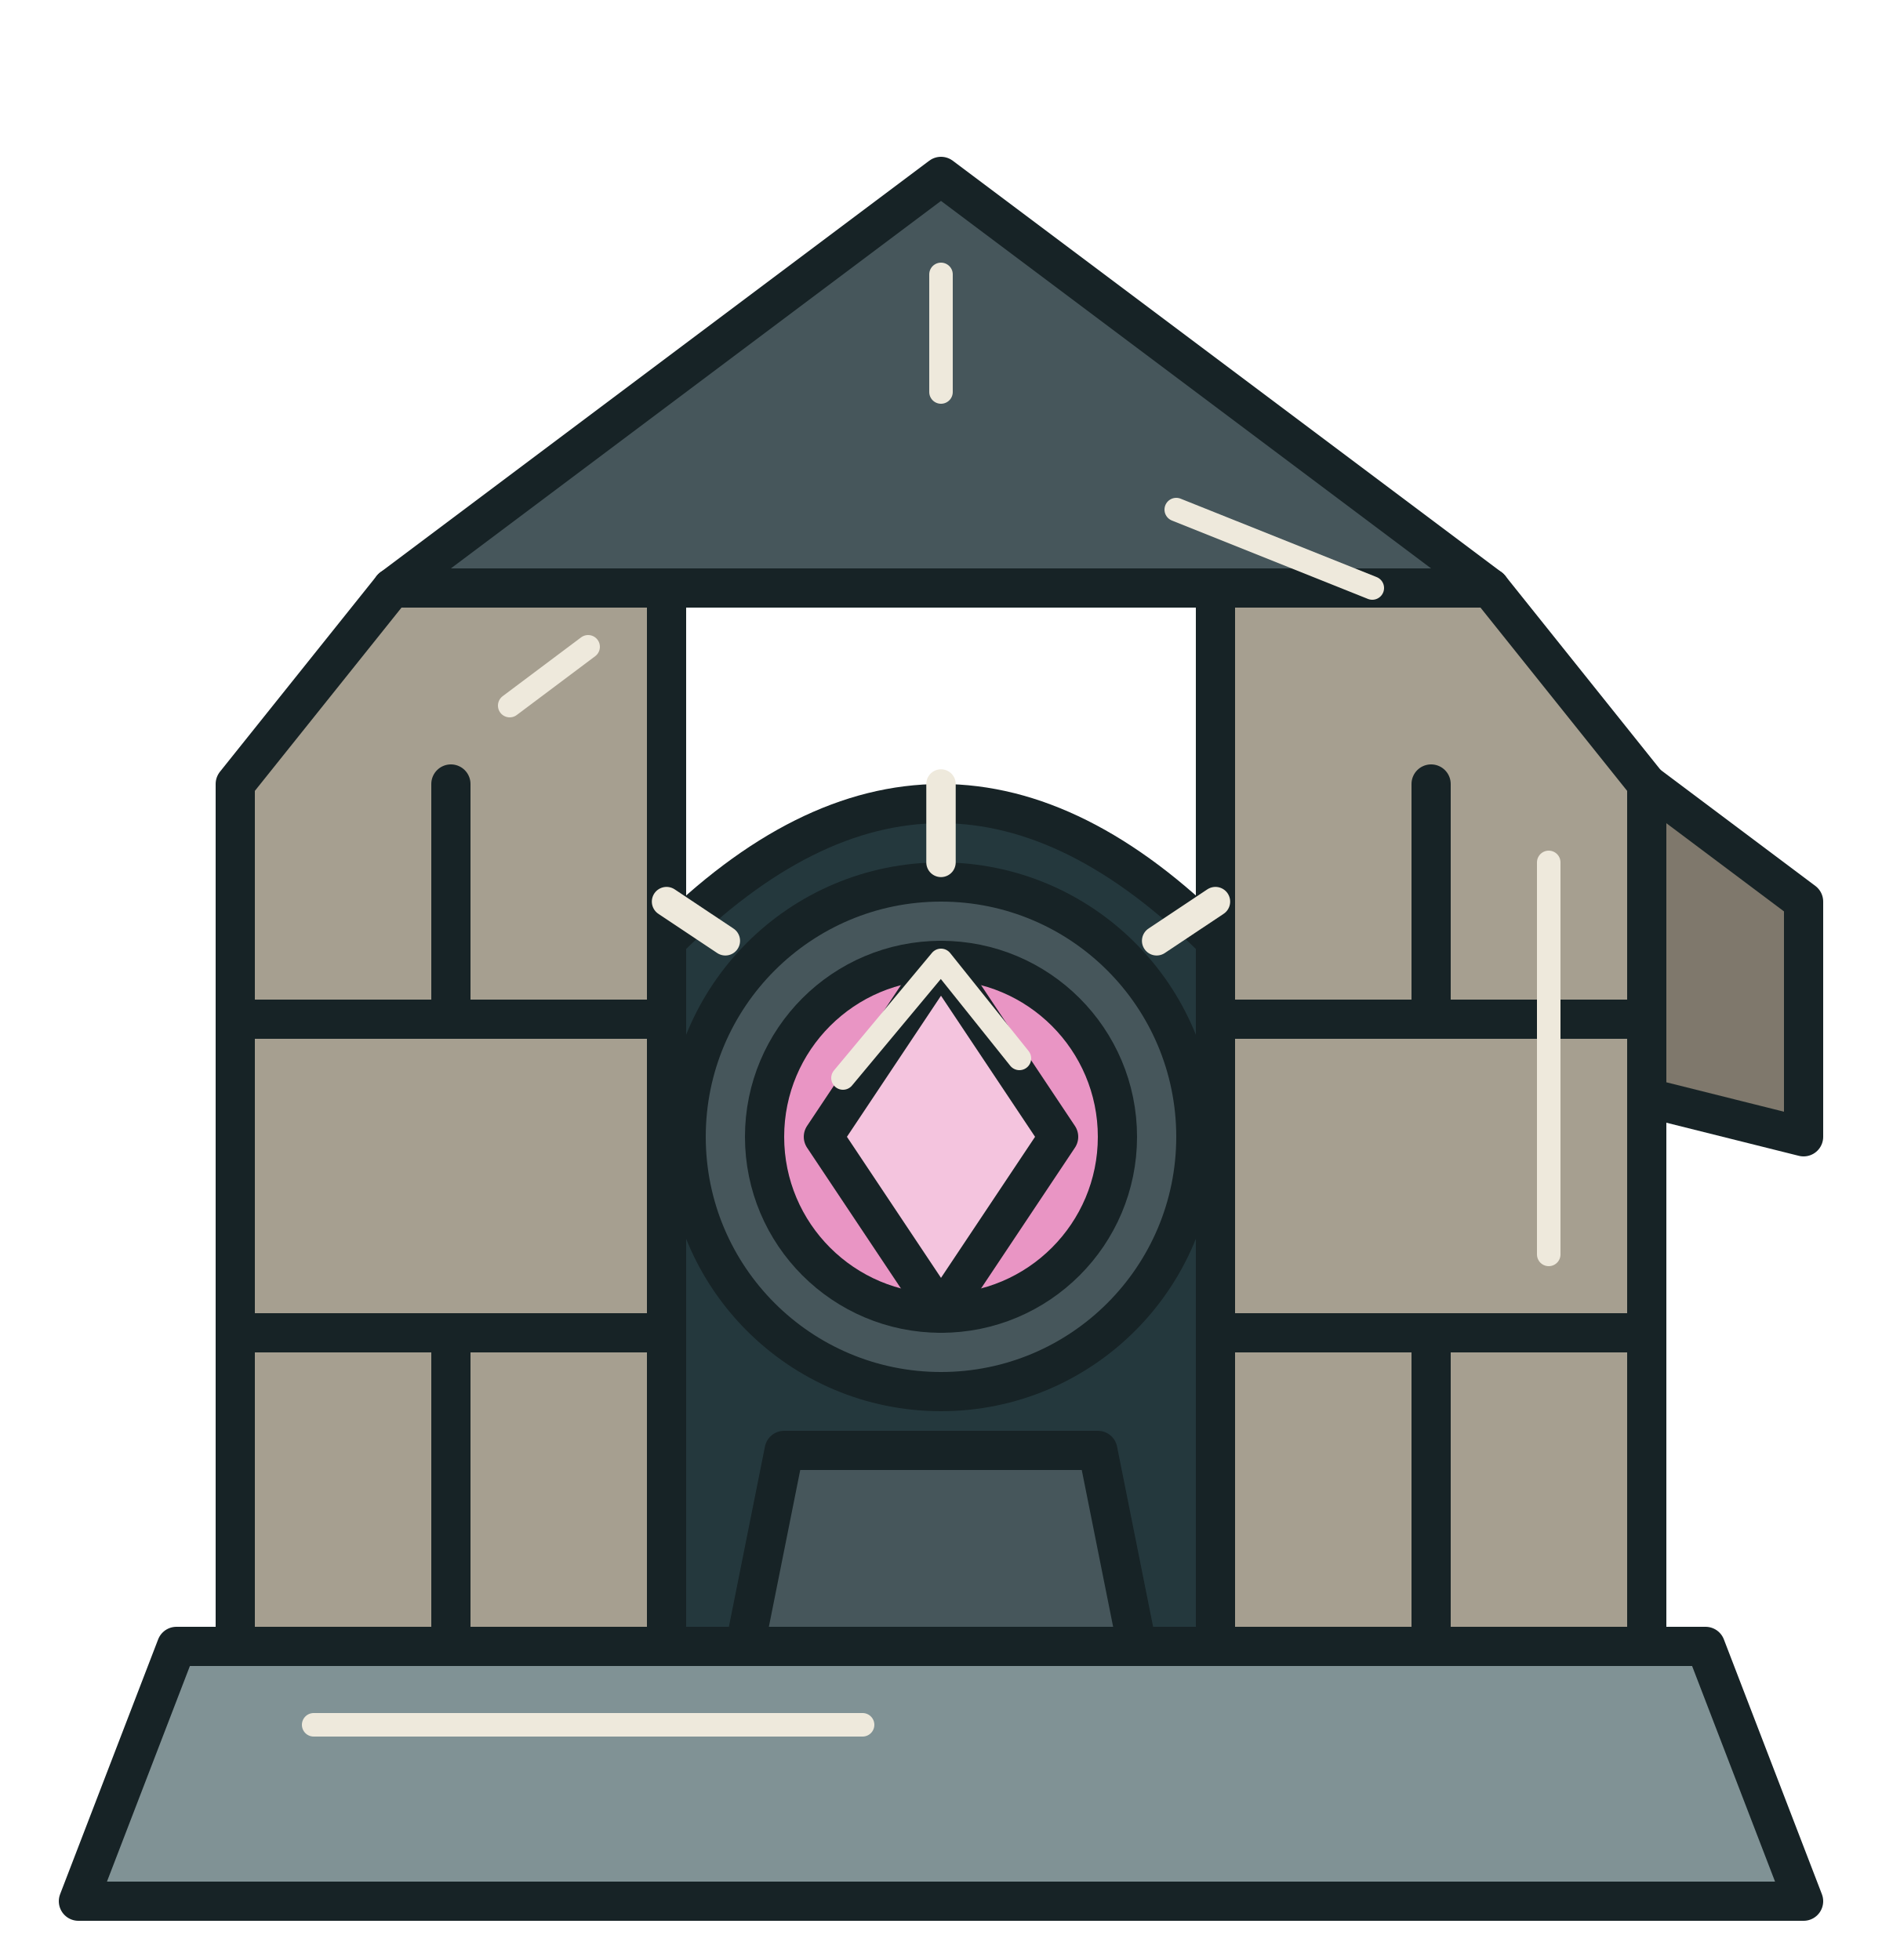
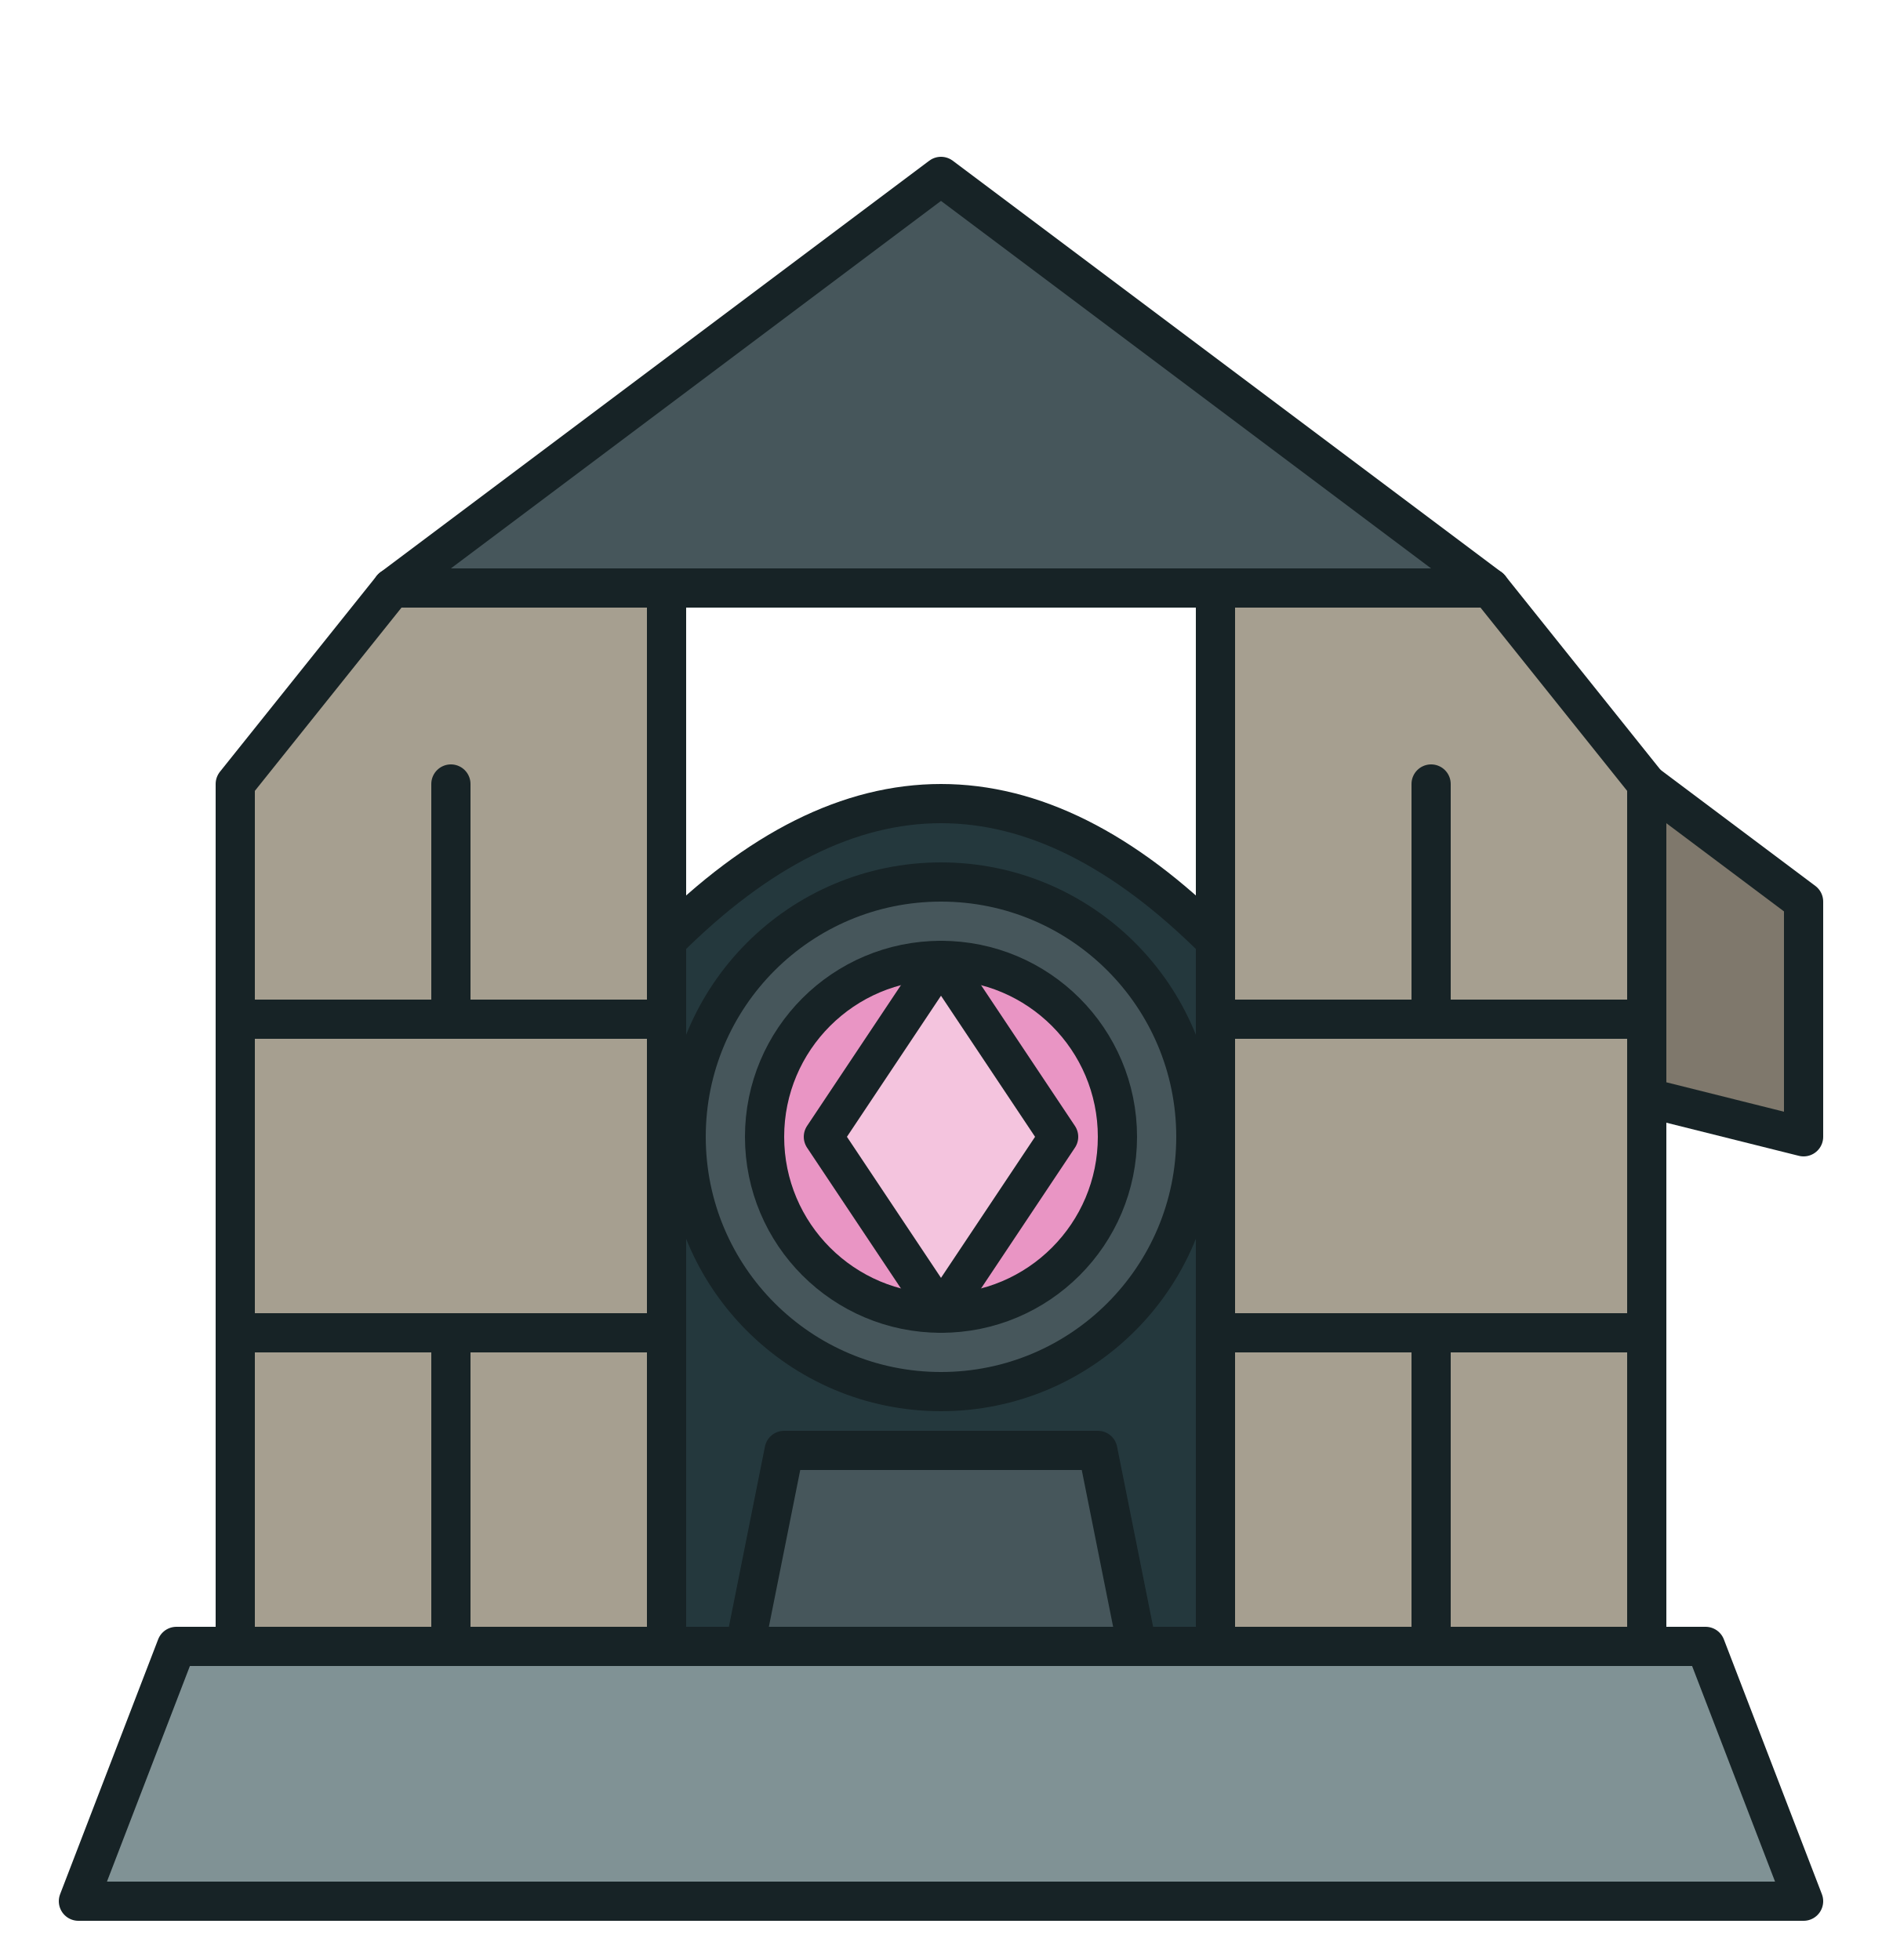
<svg xmlns="http://www.w3.org/2000/svg" width="96" height="100" viewBox="0 0 96 100">
  <g stroke-linejoin="round" stroke-linecap="round" stroke="#172326" stroke-width="2">
    <path d="M4 97L9 84H87L92 97Z" fill="#809295" />
    <path d="M12 84V40L20 30H34V84Z" fill="#a69f90" />
    <path d="M62 84V30H76L84 40V84Z" fill="#a69f90" />
    <path d="M12 52H34M12 68H34M62 52H84M62 68H84M23 40V52M23 68V84M73 40V52M73 68V84" fill="none" />
    <path d="M20 30L48 9L76 30Z" fill="#46565b" />
    <path d="M84 40L92 46V58L84 56Z" fill="#7f786c" />
    <path d="M34 84V48Q48 34 62 48V84Z" fill="#24383d" />
    <path d="M38 84L40 74H56L58 84Z" fill="#46565b" />
    <circle cx="48" cy="58" r="13" fill="#46565b" />
    <circle cx="48" cy="58" r="9" fill="#e995c4" />
    <path d="M48 49L54 58L48 67L42 58Z" fill="#f4c4de" />
-     <path d="M43 55L48 49L52 54" fill="none" stroke="#eee9dc" stroke-width="1.2" />
  </g>
-   <path d="M16 88H44M60 26L70 30M26 36L30 33M79 44V64M48 14V20" fill="none" stroke="#eee9dc" stroke-width="1.2" stroke-linecap="round" />
-   <path d="M48 40V44M34 46L37 48M62 46L59 48" fill="none" stroke="#eee9dc" stroke-width="1.5" stroke-linecap="round" />
</svg>
